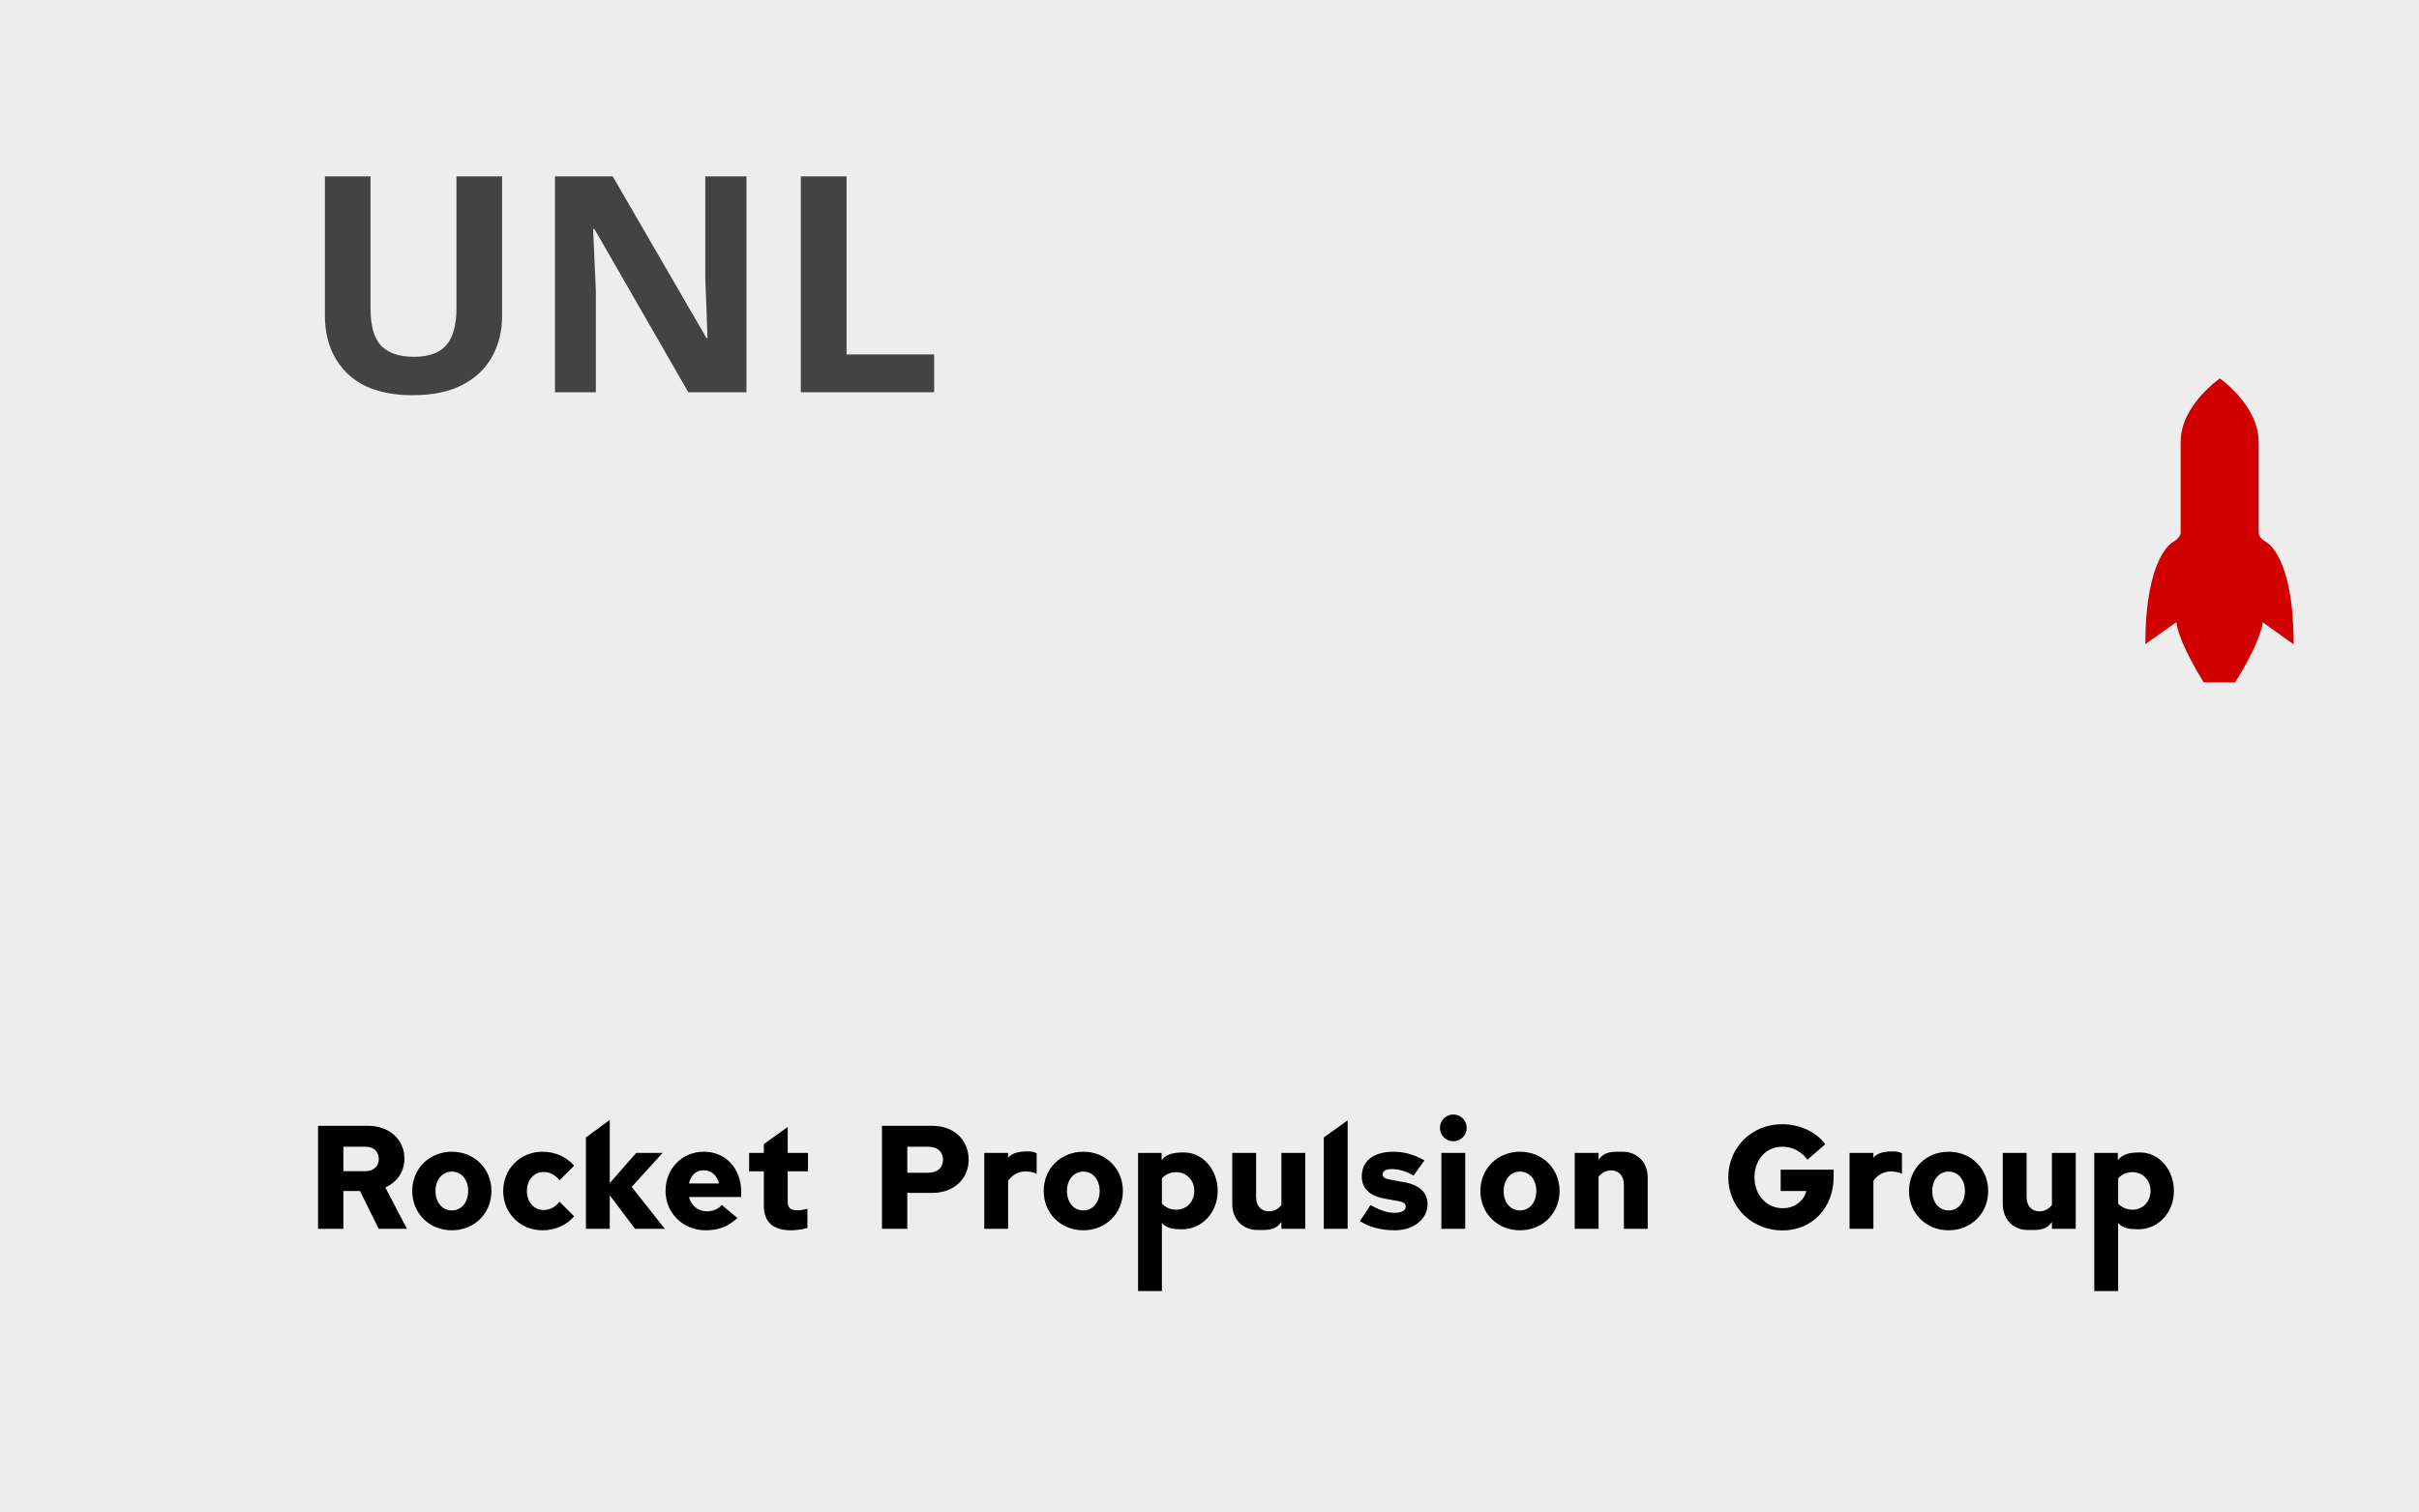
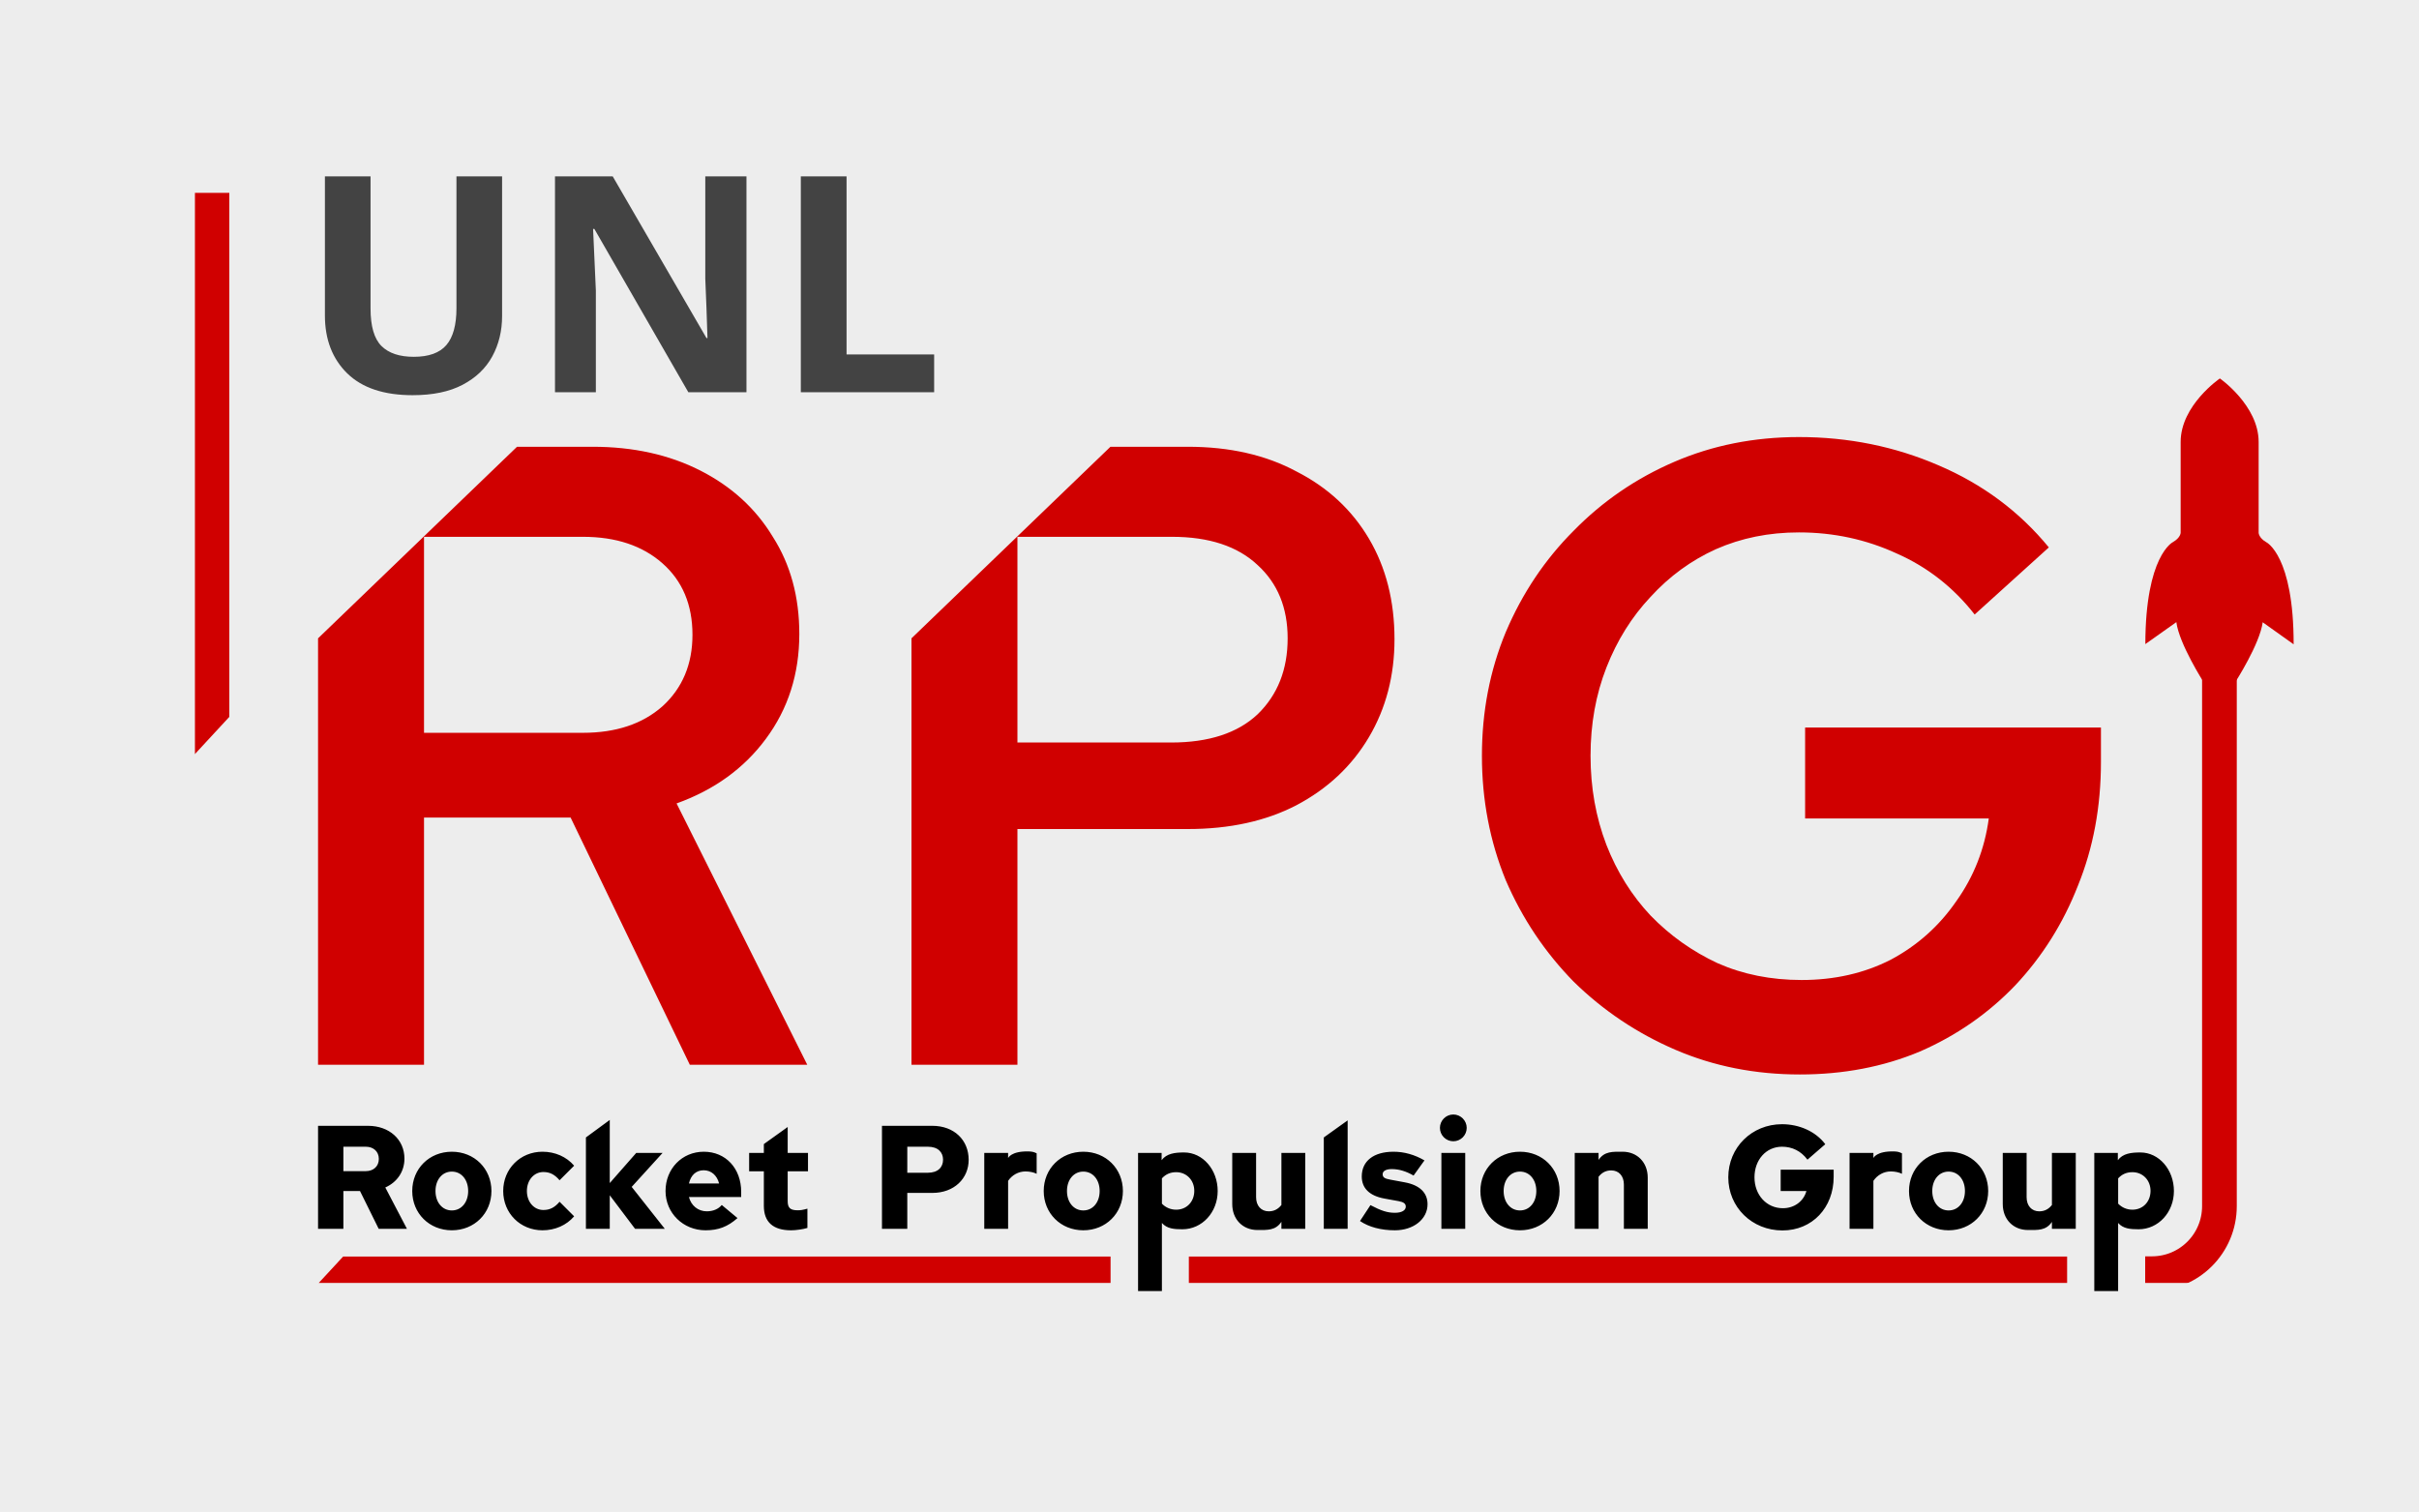
<svg xmlns="http://www.w3.org/2000/svg" width="1440" height="900" viewBox="0 0 381 238.125" version="1.1" id="svg1" xml:space="preserve">
  <defs id="defs1">
    <filter style="color-interpolation-filters:sRGB" id="filter9" x="0" y="0" width="1" height="1">
      <feColorMatrix values="1 0 0 0 0 0 1 0 0 0 0 0 1 0 0 0 0 0 5 -1 " result="colormatrix" id="feColorMatrix9" />
      <feComposite in2="colormatrix" operator="arithmetic" k2="0.617" result="composite" id="feComposite9" k1="0" k3="0" k4="0" />
    </filter>
    <filter id="mask-powermask-path-effect10_inverse" style="color-interpolation-filters:sRGB" height="100" width="100" x="-50" y="-50">
      <feColorMatrix id="mask-powermask-path-effect10_primitive1" values="1" type="saturate" result="fbSourceGraphic" />
      <feColorMatrix id="mask-powermask-path-effect10_primitive2" values="-1 0 0 0 1 0 -1 0 0 1 0 0 -1 0 1 0 0 0 1 0 " in="fbSourceGraphic" />
    </filter>
-     <clipPath clipPathUnits="userSpaceOnUse" id="clipPath32">
-       <g id="g35">
-         <rect style="fill:#7c44b4;fill-opacity:1;stroke-width:0.695;stroke-linecap:round;stroke-linejoin:bevel" id="rect32" width="9.549" height="96.699" x="409.882" y="166.517" />
-         <rect style="fill:#7c44b4;fill-opacity:1;stroke-width:1.268;stroke-linecap:round;stroke-linejoin:bevel" id="rect33" width="9.057" height="9.102" x="402.573" y="254.114" />
-         <rect style="fill:#7c44b4;fill-opacity:1;stroke-width:0.55;stroke-linecap:round;stroke-linejoin:bevel" id="rect34" width="138.329" height="5.464" x="251.948" y="257.752" />
-         <path id="path34" style="fill:#7c44b4;stroke-width:0.36;stroke-linecap:round;stroke-linejoin:bevel" d="m 118.775,257.752 v 5.464 h -5.054 z m 0,0.006 v 5.452 h 120.842 v -5.452 z" />
-         <path id="path35" style="fill:#7c44b4;stroke-width:0.537;stroke-linecap:round;stroke-linejoin:bevel" d="m 95.373,90.186 h 5.452 v 82.572 h -5.452 z m 1e-6,88.466 v -5.895 h 5.452 z" />
+     <filter id="mask-powermask-path-effect19_inverse" style="color-interpolation-filters:sRGB" height="100" width="100" x="-50" y="-50">
+       <feColorMatrix id="mask-powermask-path-effect19_primitive1" values="1" type="saturate" result="fbSourceGraphic" />
+       <feColorMatrix id="mask-powermask-path-effect19_primitive2" values="-1 0 0 0 1 0 -1 0 0 1 0 0 -1 0 1 0 0 0 1 0 " in="fbSourceGraphic" />
+     </filter>
+     <filter id="mask-powermask-path-effect22_inverse" style="color-interpolation-filters:sRGB" height="100" width="100" x="-50" y="-50">
+       <feColorMatrix id="mask-powermask-path-effect22_primitive1" values="1" type="saturate" result="fbSourceGraphic" />
+       <feColorMatrix id="mask-powermask-path-effect22_primitive2" values="-1 0 0 0 1 0 -1 0 0 1 0 0 -1 0 1 0 0 0 1 0 " in="fbSourceGraphic" />
+     </filter>
+     <mask maskUnits="userSpaceOnUse" id="mask26">
+       <g id="g29" style="fill:#ffffff;fill-opacity:1">
+         <rect style="fill:#ffffff;fill-opacity:1;stroke-width:0.695;stroke-linecap:round;stroke-linejoin:bevel" id="rect26" width="9.549" height="96.699" x="409.882" y="166.517" />
+         <rect style="fill:#ffffff;fill-opacity:1;stroke-width:1.268;stroke-linecap:round;stroke-linejoin:bevel" id="rect27" width="9.057" height="9.102" x="402.573" y="254.114" />
+         <rect style="fill:#ffffff;fill-opacity:1;stroke-width:0.55;stroke-linecap:round;stroke-linejoin:bevel" id="rect28" width="138.329" height="5.464" x="251.948" y="257.752" />
+         <path id="path28" style="fill:#ffffff;fill-opacity:1;stroke-width:0.36;stroke-linecap:round;stroke-linejoin:bevel" d="m 118.775,257.752 v 5.464 h -5.054 z m 0,0.006 v 5.452 h 120.842 v -5.452 z" />
+         <path id="path29" style="fill:#ffffff;fill-opacity:1;stroke-width:0.537;stroke-linecap:round;stroke-linejoin:bevel" d="m 95.373,90.186 h 5.452 v 82.572 h -5.452 z m 1e-6,88.466 v -5.895 h 5.452 z" />
      </g>
-     </clipPath>
-     <clipPath clipPathUnits="userSpaceOnUse" id="clipPath41">
-       <path id="path41" style="fill:#72b444;fill-opacity:1;stroke-width:0.82;stroke-linecap:round;stroke-linejoin:bevel" d="M 148.013,128.4 112.915,162.202 v 66.897 H 395.605 V 128.4 H 241.478 L 206.38,162.202 v -33.802 z" />
-     </clipPath>
+     </mask>
  </defs>
  <g id="layer1" transform="translate(-64.70018,-59.82737)">
    <rect style="fill:#ededed;fill-opacity:1;stroke-width:0.627" id="rect6" width="381" height="238.125" x="64.7" y="59.827" />
-     <path id="rect5" style="fill:none;fill-opacity:1;stroke:#d00000;stroke-width:5.464;stroke-linecap:butt;stroke-linejoin:round;stroke-dasharray:none;stroke-opacity:1" d="m 98.105,90.186 v 159.646 c 0,5.901 4.751,10.652 10.652,10.652 h 294.858 c 5.901,0 10.652,-4.751 10.652,-10.652 V 90.186" clip-path="url(#clipPath32)" />
+     <path id="rect5" style="fill:none;fill-opacity:1;stroke:#d00000;stroke-width:5.464;stroke-linecap:butt;stroke-linejoin:round;stroke-dasharray:none;stroke-opacity:1" d="m 98.105,90.186 v 159.646 c 0,5.901 4.751,10.652 10.652,10.652 h 294.858 c 5.901,0 10.652,-4.751 10.652,-10.652 V 90.186" clip-path="none" mask="url(#mask26)" />
    <path id="path1-3" style="font-weight:bold;font-size:23.181px;font-family:'Red Hat Text';-inkscape-font-specification:'Red Hat Text Bold';stroke-width:0.724" d="m 251.205,241.386 c -1.437,0 -2.758,0.151 -3.547,1.218 v -1.148 h -3.709 v 21.76 h 3.755 v -10.723 c 0.788,0.904 1.924,0.994 3.222,0.994 3.106,0 5.563,-2.666 5.563,-6.027 0,-3.361 -2.342,-6.074 -5.285,-6.074 z m -1.252,3.106 c 1.623,0 2.851,1.252 2.851,2.944 0,1.715 -1.205,2.967 -2.851,2.967 -0.881,0 -1.669,-0.348 -2.248,-0.95 v -3.987 c 0.603,-0.649 1.321,-0.974 2.248,-0.974 z m 113.059,-3.269 c -2.782,-0.07 -3.245,1.041 -3.245,1.041 v -0.809 h -3.755 v 11.961 h 3.755 v -7.557 c 0.603,-0.904 1.623,-1.484 2.735,-1.484 0.649,0 1.298,0.139 1.762,0.371 v -3.223 c -0.464,-0.232 -0.718,-0.278 -1.252,-0.301 z m -69.41,-5.818 c -1.159,0 -2.109,0.95 -2.109,2.109 0,1.159 0.95,2.109 2.109,2.109 1.159,0 2.11,-0.95 2.11,-2.109 0,-1.159 -0.951,-2.109 -2.11,-2.109 z m -132.863,0.858 -3.755,2.758 v 14.396 h 3.755 v -5.285 l 3.987,5.285 h 4.683 l -5.216,-6.606 4.868,-5.355 h -4.15 l -4.172,4.752 z m 116.219,0.069 -3.755,2.689 v 14.396 h 3.755 z m 68.413,0.603 c -4.752,0 -8.461,3.662 -8.461,8.368 0,4.706 3.732,8.368 8.53,8.368 4.682,0 8.067,-3.57 8.067,-8.438 v -1.136 h -8.345 v 3.361 h 4.057 c -0.44,1.599 -1.878,2.712 -3.709,2.712 -2.573,0 -4.474,-2.086 -4.474,-4.868 0,-2.758 1.832,-4.821 4.335,-4.821 1.599,0 2.99,0.672 4.01,2.04 l 2.805,-2.434 c -1.507,-2.017 -4.103,-3.152 -6.815,-3.152 z m -230.576,0.255 v 16.226 h 3.987 v -5.957 h 2.619 l 2.944,5.957 h 4.45 l -3.408,-6.514 c 1.831,-0.811 3.014,-2.48 3.014,-4.543 0,-3.013 -2.388,-5.169 -5.726,-5.169 z m 88.819,0 v 16.226 h 3.987 v -5.656 h 3.94 c 3.454,0 5.726,-2.272 5.726,-5.216 0,-3.106 -2.272,-5.355 -5.726,-5.355 z m -14.85,0.186 -3.755,2.689 5.2e-4,1.391 h -2.318 v 2.897 h 2.318 v 5.448 c 0,2.55 1.46,3.848 4.288,3.848 0.765,0 1.878,-0.162 2.573,-0.371 v -3.037 c -0.742,0.209 -1.089,0.255 -1.53,0.255 -1.159,0 -1.577,-0.371 -1.577,-1.437 v -4.706 h 3.199 v -2.897 h -3.199 z m -69.982,3.106 h 3.523 c 1.229,0 2.063,0.765 2.063,1.924 0,1.159 -0.835,1.924 -2.063,1.924 h -3.523 z m 88.82,0 h 3.245 c 1.599,0 2.387,0.881 2.387,2.04 0,1.182 -0.788,2.063 -2.411,2.063 h -3.222 z m 19.124,0.742 c -2.782,-0.07 -3.245,1.041 -3.245,1.041 v -0.809 h -3.755 v 11.961 h 3.755 v -7.557 c 0.603,-0.904 1.623,-1.484 2.735,-1.484 0.649,0 1.298,0.139 1.762,0.371 v -3.223 c -0.464,-0.232 -0.718,-0.278 -1.252,-0.301 z m -90.86,0.046 c -3.547,0 -6.236,2.666 -6.236,6.189 0,3.523 2.689,6.189 6.236,6.189 3.547,0 6.236,-2.666 6.236,-6.189 0,-3.523 -2.689,-6.189 -6.236,-6.189 z m 14.279,0 c -3.5,0 -6.189,2.689 -6.189,6.189 0,3.5 2.689,6.189 6.189,6.189 1.97,0 3.778,-0.788 4.984,-2.202 l -2.295,-2.294 c -0.765,0.904 -1.53,1.298 -2.55,1.298 -1.484,0 -2.596,-1.275 -2.596,-2.991 0,-1.715 1.113,-2.991 2.596,-2.991 1.02,0 1.785,0.394 2.55,1.298 l 2.295,-2.294 c -1.205,-1.414 -3.013,-2.202 -4.984,-2.202 z m 25.406,0 c -3.431,0 -6.027,2.689 -6.027,6.189 0,3.477 2.782,6.189 6.305,6.189 2.017,0 3.477,-0.556 5.03,-1.924 l -2.48,-2.063 c -0.533,0.649 -1.367,0.997 -2.364,0.997 -1.368,0 -2.457,-0.904 -2.805,-2.248 h 8.229 v -0.811 c 0,-3.709 -2.434,-6.328 -5.888,-6.328 z m 59.774,0 c -3.547,0 -6.236,2.666 -6.236,6.189 0,3.523 2.689,6.189 6.236,6.189 3.547,0 6.236,-2.666 6.236,-6.189 0,-3.523 -2.689,-6.189 -6.236,-6.189 z m 48.865,0 c -3.129,0 -5.007,1.46 -5.007,3.894 0,1.854 1.206,3.037 3.524,3.477 l 2.294,0.417 c 0.765,0.139 1.113,0.394 1.113,0.858 0,0.603 -0.649,0.974 -1.716,0.974 -1.159,0 -2.132,-0.302 -3.848,-1.206 l -1.646,2.504 c 1.391,0.95 3.315,1.46 5.494,1.46 2.944,0 5.146,-1.762 5.146,-4.103 0,-1.808 -1.228,-3.014 -3.593,-3.454 l -2.249,-0.417 c -0.927,-0.162 -1.228,-0.371 -1.228,-0.858 0,-0.51 0.533,-0.811 1.437,-0.811 1.113,0 2.225,0.325 3.431,1.02 l 1.715,-2.387 c -1.553,-0.904 -3.199,-1.368 -4.868,-1.368 z m 19.912,0 c -3.547,0 -6.236,2.666 -6.236,6.189 0,3.523 2.689,6.189 6.236,6.189 3.547,0 6.236,-2.666 6.236,-6.189 0,-3.523 -2.689,-6.189 -6.236,-6.189 z m 16.157,0 c -1.553,0 -2.851,-0.1 -3.779,1.291 v -1.105 h -3.755 v 11.961 h 3.755 v -8.206 c 0.533,-0.672 1.182,-0.997 1.993,-0.997 1.205,0 1.994,0.881 1.994,2.225 v 6.977 h 3.755 v -8.067 c 0,-2.388 -1.646,-4.08 -3.964,-4.08 z m 51.351,0 c -3.547,0 -6.236,2.666 -6.236,6.189 0,3.523 2.689,6.189 6.236,6.189 3.547,0 6.236,-2.666 6.236,-6.189 0,-3.523 -2.689,-6.189 -6.236,-6.189 z m 30.204,0.116 c -1.437,0 -2.758,0.151 -3.547,1.218 v -1.148 h -3.709 v 21.76 h 3.755 v -10.723 c 0.788,0.904 1.924,0.994 3.222,0.994 3.106,0 5.563,-2.666 5.563,-6.027 0,-3.361 -2.342,-6.074 -5.285,-6.074 z m -143.031,0.07 v 8.067 c 0,2.388 1.646,4.08 3.964,4.08 1.553,0 2.851,0.1 3.779,-1.291 v 1.105 h 3.755 v -11.961 h -3.755 v 8.206 c -0.533,0.672 -1.182,0.997 -1.994,0.997 -1.205,0 -1.993,-0.881 -1.993,-2.225 v -6.977 z m 32.94,0 v 11.961 h 3.755 v -11.961 z m 88.418,0 v 8.067 c 0,2.388 1.646,4.08 3.964,4.08 1.553,0 2.851,0.112 3.779,-1.278 v 1.093 h 3.755 v -11.961 h -3.755 v 8.206 c -0.533,0.672 -1.182,0.997 -1.994,0.997 -1.205,0 -1.993,-0.881 -1.993,-2.225 v -6.977 z m -204.614,2.735 c 1.205,0 2.109,0.811 2.434,2.086 h -4.752 c 0.301,-1.321 1.136,-2.086 2.318,-2.086 z m -39.662,0.209 c 1.507,0 2.573,1.275 2.573,3.06 0,1.785 -1.066,3.06 -2.573,3.06 -1.507,0 -2.573,-1.275 -2.573,-3.06 0,-1.785 1.066,-3.06 2.573,-3.06 z m 99.46,0 c 1.507,0 2.573,1.275 2.573,3.06 0,1.785 -1.066,3.06 -2.573,3.06 -1.507,0 -2.573,-1.275 -2.573,-3.06 0,-1.785 1.066,-3.06 2.573,-3.06 z m 68.777,0 c 1.507,0 2.573,1.275 2.573,3.06 0,1.785 -1.066,3.06 -2.573,3.06 -1.507,0 -2.573,-1.275 -2.573,-3.06 0,-1.785 1.066,-3.06 2.573,-3.06 z m 67.509,0 c 1.507,0 2.573,1.275 2.573,3.06 0,1.785 -1.066,3.06 -2.573,3.06 -1.507,0 -2.573,-1.275 -2.573,-3.06 0,-1.785 1.066,-3.06 2.573,-3.06 z m 28.953,0.092 c 1.623,0 2.851,1.252 2.851,2.944 0,1.715 -1.205,2.967 -2.851,2.967 -0.881,0 -1.669,-0.348 -2.248,-0.95 v -3.987 c 0.603,-0.649 1.321,-0.974 2.248,-0.974 z" />
-     <text xml:space="preserve" style="font-style:normal;font-variant:normal;font-weight:normal;font-stretch:normal;font-size:139.084px;font-family:'Red Hat Text';-inkscape-font-specification:'Red Hat Text';letter-spacing:0px;word-spacing:0px;display:inline;fill:#d00000;fill-opacity:1;stroke-width:2.218;stroke-linecap:round;stroke-linejoin:bevel" x="103.111" y="227.569" id="text35" clip-path="url(#clipPath41)">
-       <tspan id="tspan35" style="font-style:normal;font-variant:normal;font-weight:600;font-stretch:normal;font-size:139.084px;font-family:'Red Hat Text';-inkscape-font-specification:'Red Hat Text Semi-Bold';letter-spacing:0px;stroke-width:2.218;fill:#d00000;fill-opacity:1" x="0" y="0">RPG</tspan>
-     </text>
+     <path id="text35" clip-path="none" mask="none" style="font-weight:600;font-size:139.084px;font-family:'Red Hat Text';-inkscape-font-specification:'Red Hat Text Semi-Bold';letter-spacing:0px;word-spacing:0px;fill:#d00000;stroke-width:2.218;stroke-linecap:round;stroke-linejoin:bevel" d="M 348.038 128.681 C 340.992 128.681 334.455 129.979 328.428 132.575 C 322.401 135.171 317.116 138.788 312.572 143.424 C 308.029 147.967 304.459 153.298 301.862 159.418 C 299.359 165.445 298.108 171.936 298.108 178.89 C 298.108 185.844 299.359 192.381 301.862 198.501 C 304.459 204.528 308.029 209.859 312.572 214.495 C 317.209 219.039 322.54 222.609 328.567 225.205 C 334.594 227.801 341.131 229.099 348.177 229.099 C 355.039 229.099 361.344 227.894 367.093 225.483 C 372.842 222.979 377.849 219.503 382.114 215.052 C 386.38 210.509 389.671 205.269 391.989 199.335 C 394.4 193.401 395.605 186.91 395.605 179.863 L 395.605 174.439 L 349.012 174.439 L 349.012 188.765 L 377.942 188.765 C 377.292 193.586 375.577 197.945 372.796 201.839 C 370.107 205.733 366.676 208.793 362.503 211.018 C 358.331 213.151 353.648 214.217 348.456 214.217 C 343.634 214.217 339.23 213.336 335.243 211.575 C 331.256 209.72 327.732 207.217 324.672 204.064 C 321.705 200.911 319.387 197.203 317.718 192.938 C 316.049 188.58 315.215 183.897 315.215 178.89 C 315.215 173.883 316.049 169.247 317.718 164.982 C 319.387 160.716 321.705 157.007 324.672 153.855 C 327.64 150.609 331.07 148.106 334.965 146.345 C 338.952 144.583 343.31 143.702 348.038 143.702 C 353.509 143.702 358.655 144.814 363.477 147.04 C 368.298 149.172 372.378 152.371 375.716 156.636 L 387.399 146.066 C 382.763 140.41 376.968 136.099 370.014 133.131 C 363.152 130.164 355.827 128.681 348.038 128.681 z M 146.134 130.211 L 114.794 160.392 L 114.794 227.57 L 131.485 227.57 L 131.485 188.626 L 154.573 188.626 L 173.349 227.57 L 191.847 227.57 L 171.263 186.401 C 177.197 184.268 181.879 180.883 185.31 176.247 C 188.833 171.518 190.595 166.001 190.595 159.696 C 190.595 153.855 189.204 148.755 186.422 144.397 C 183.734 139.947 179.932 136.47 175.018 133.966 C 170.104 131.462 164.447 130.211 158.05 130.211 L 146.134 130.211 z M 239.599 130.211 L 208.259 160.392 L 208.259 227.57 L 224.949 227.57 L 224.949 190.434 L 251.792 190.434 C 258.375 190.434 264.078 189.182 268.9 186.679 C 273.814 184.082 277.616 180.513 280.305 175.969 C 282.994 171.426 284.338 166.28 284.338 160.531 C 284.338 154.504 282.994 149.219 280.305 144.675 C 277.616 140.132 273.814 136.609 268.9 134.105 C 264.078 131.509 258.375 130.211 251.792 130.211 L 239.599 130.211 z M 131.485 144.397 L 156.52 144.397 C 161.712 144.397 165.884 145.788 169.037 148.57 C 172.19 151.351 173.766 155.106 173.766 159.835 C 173.766 164.471 172.19 168.227 169.037 171.101 C 165.884 173.883 161.712 175.274 156.52 175.274 L 131.485 175.274 L 131.485 144.397 z M 224.949 144.397 L 249.289 144.397 C 255.13 144.397 259.628 145.881 262.78 148.848 C 265.933 151.722 267.509 155.57 267.509 160.392 C 267.509 165.306 265.933 169.293 262.78 172.353 C 259.628 175.32 255.084 176.804 249.15 176.804 L 224.949 176.804 L 224.949 144.397 z " />
    <text xml:space="preserve" style="font-style:normal;font-variant:normal;font-weight:bold;font-stretch:normal;font-size:47.625px;font-family:'Red Hat Text';-inkscape-font-specification:'Red Hat Text Bold';fill:#434343;fill-opacity:1;stroke-width:0.724" x="111.828" y="121.618" id="text7">
      <tspan id="tspan7" style="font-style:normal;font-variant:normal;font-weight:bold;font-stretch:normal;font-size:47.625px;font-family:'Work Sans';-inkscape-font-specification:'Work Sans Bold';fill:#434343;fill-opacity:1;stroke-width:0.724" x="111.828" y="121.618">UNL</tspan>
    </text>
    <path id="rect12-6-1" style="display:inline;fill:#d00000;fill-opacity:1;stroke-width:6.391;stroke-linejoin:round" d="m 414.338,119.449 c 0,0 -6.178,4.217 -6.178,10.002 l -1e-5,14.304 c 0,0 -0.004,0.777 -1.223,1.481 0,0 -4.319,2.094 -4.339,16.062 l 4.884,-3.458 c 0.45,3.457 4.314,9.485 4.314,9.485 l 4.943,0.007 c 0,0 3.882,-6.016 4.343,-9.472 l 4.873,3.473 c 0.021,-13.967 -4.292,-16.075 -4.292,-16.075 -1.22,-0.704 -1.22,-1.503 -1.22,-1.503 l 10e-6,-14.304 c -10e-6,-5.754 -6.104,-10.002 -6.104,-10.002 z" />
  </g>
</svg>
